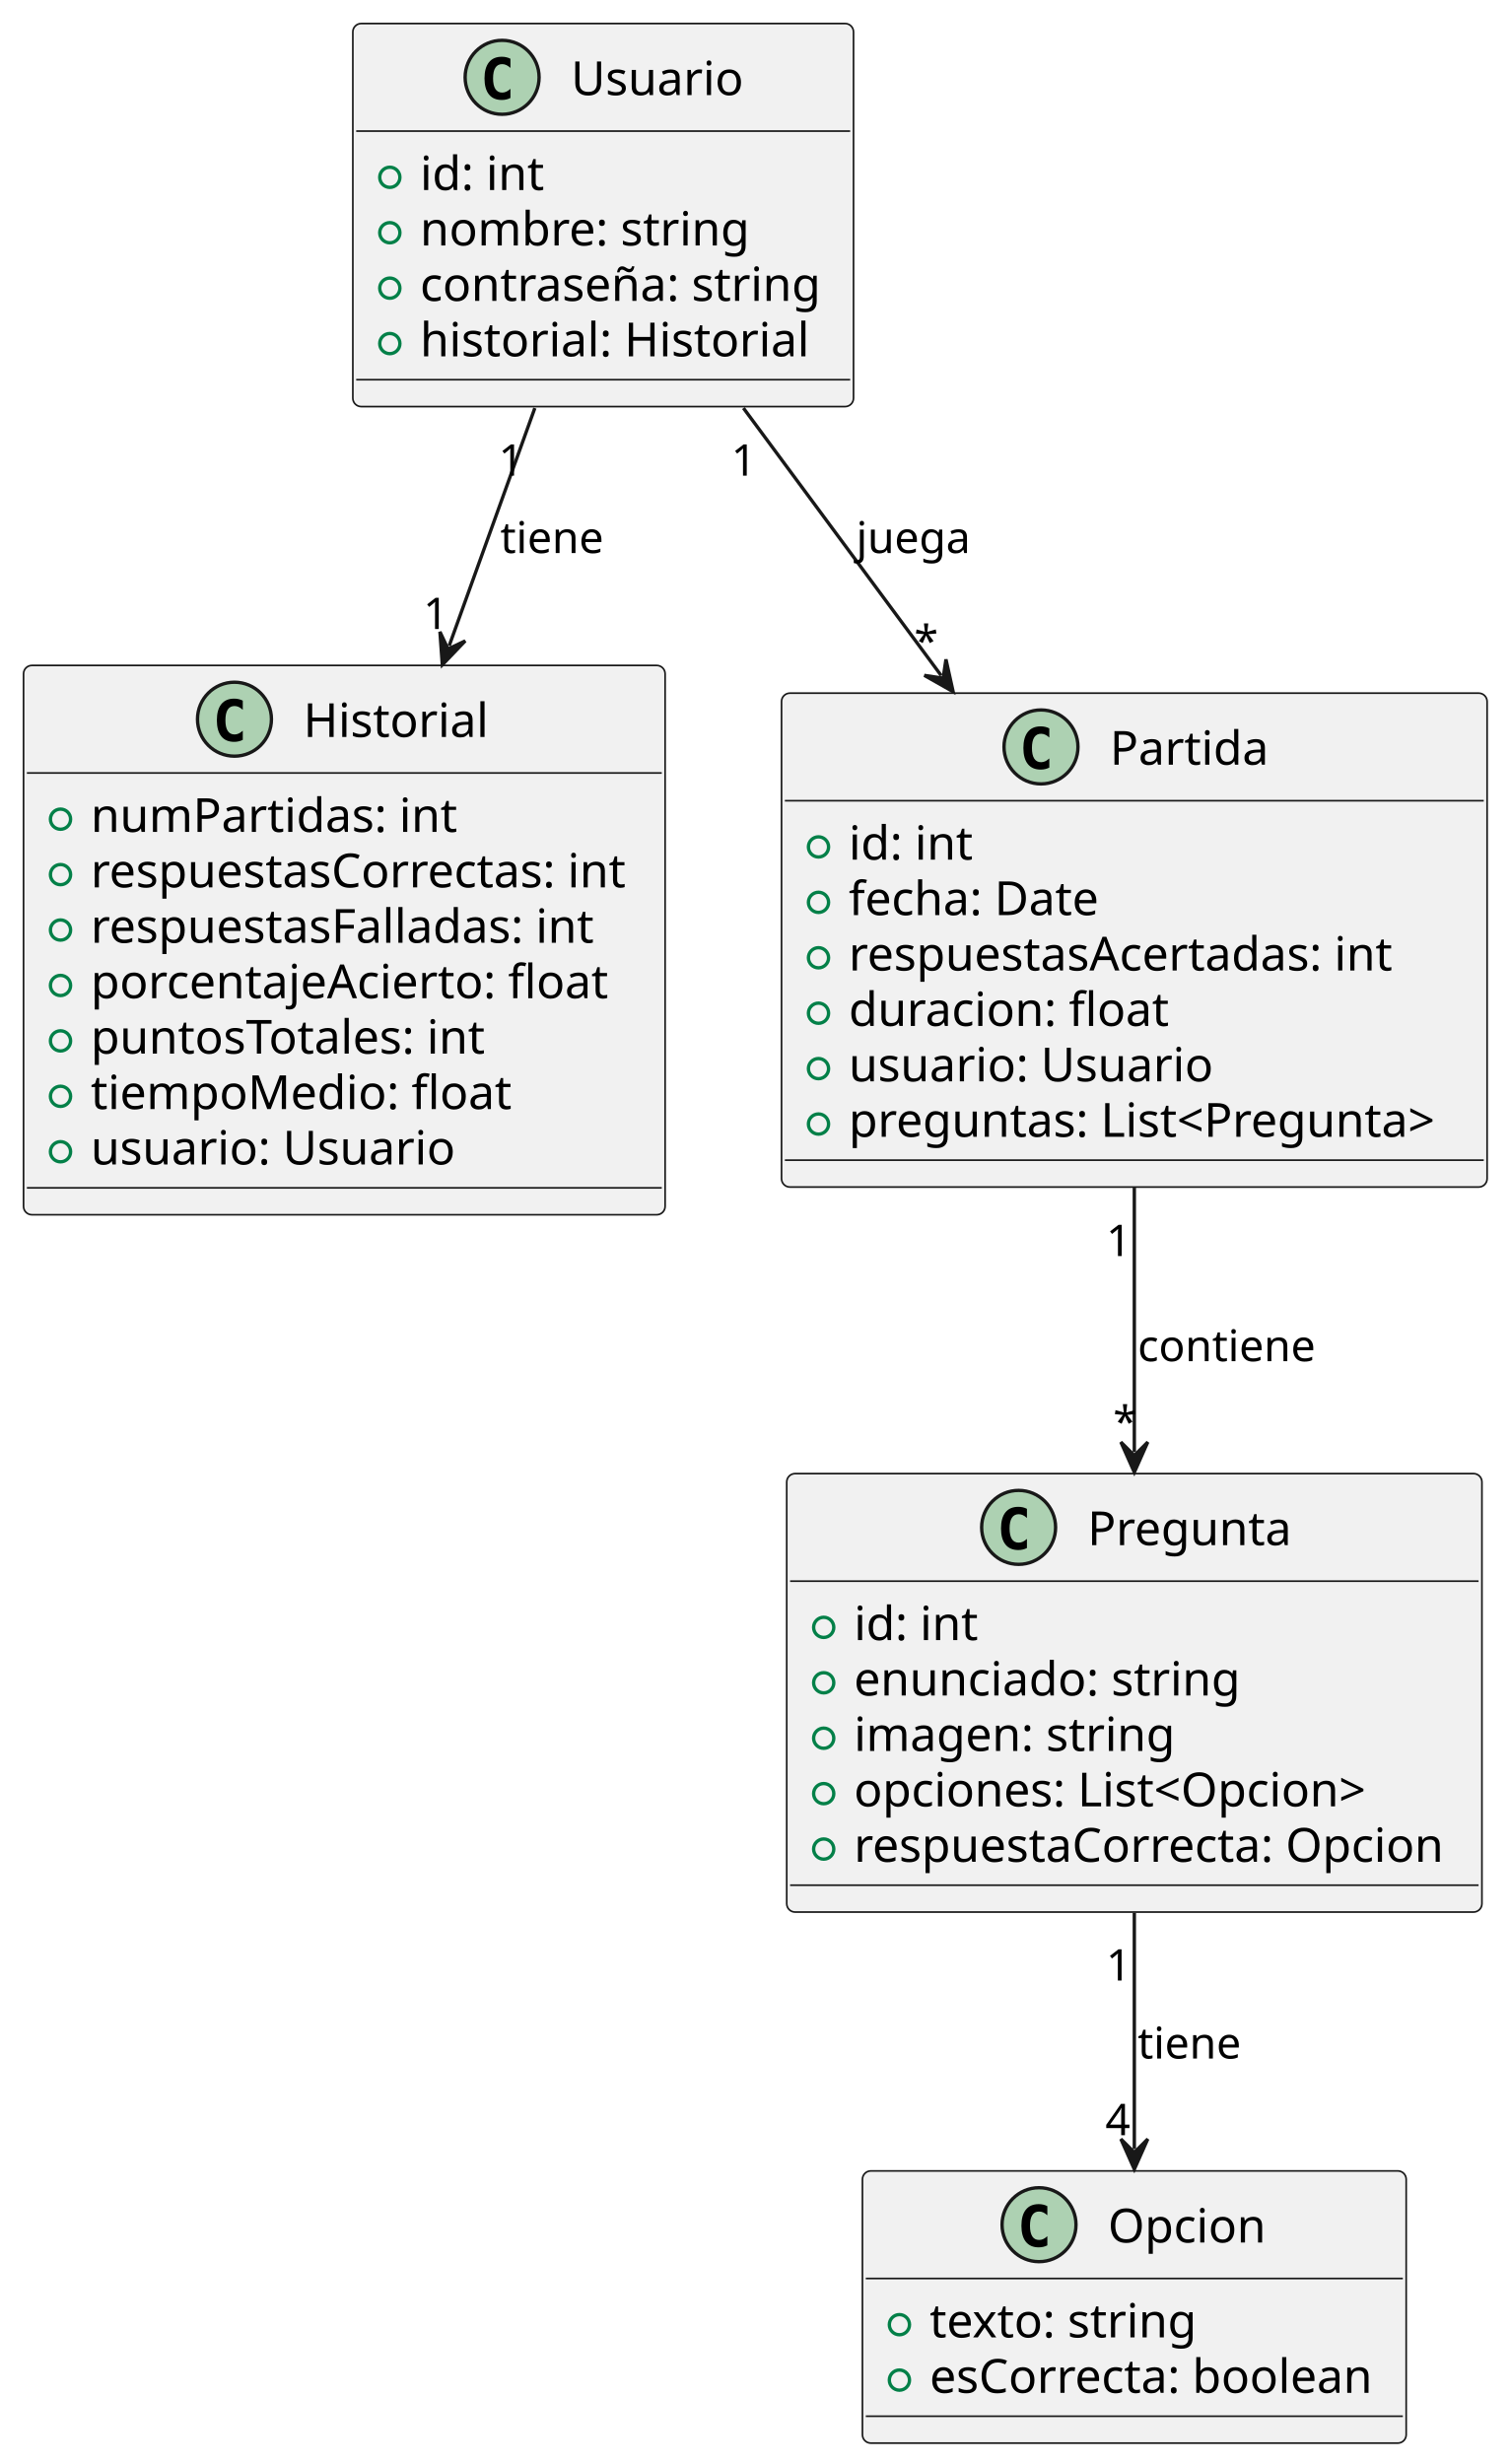
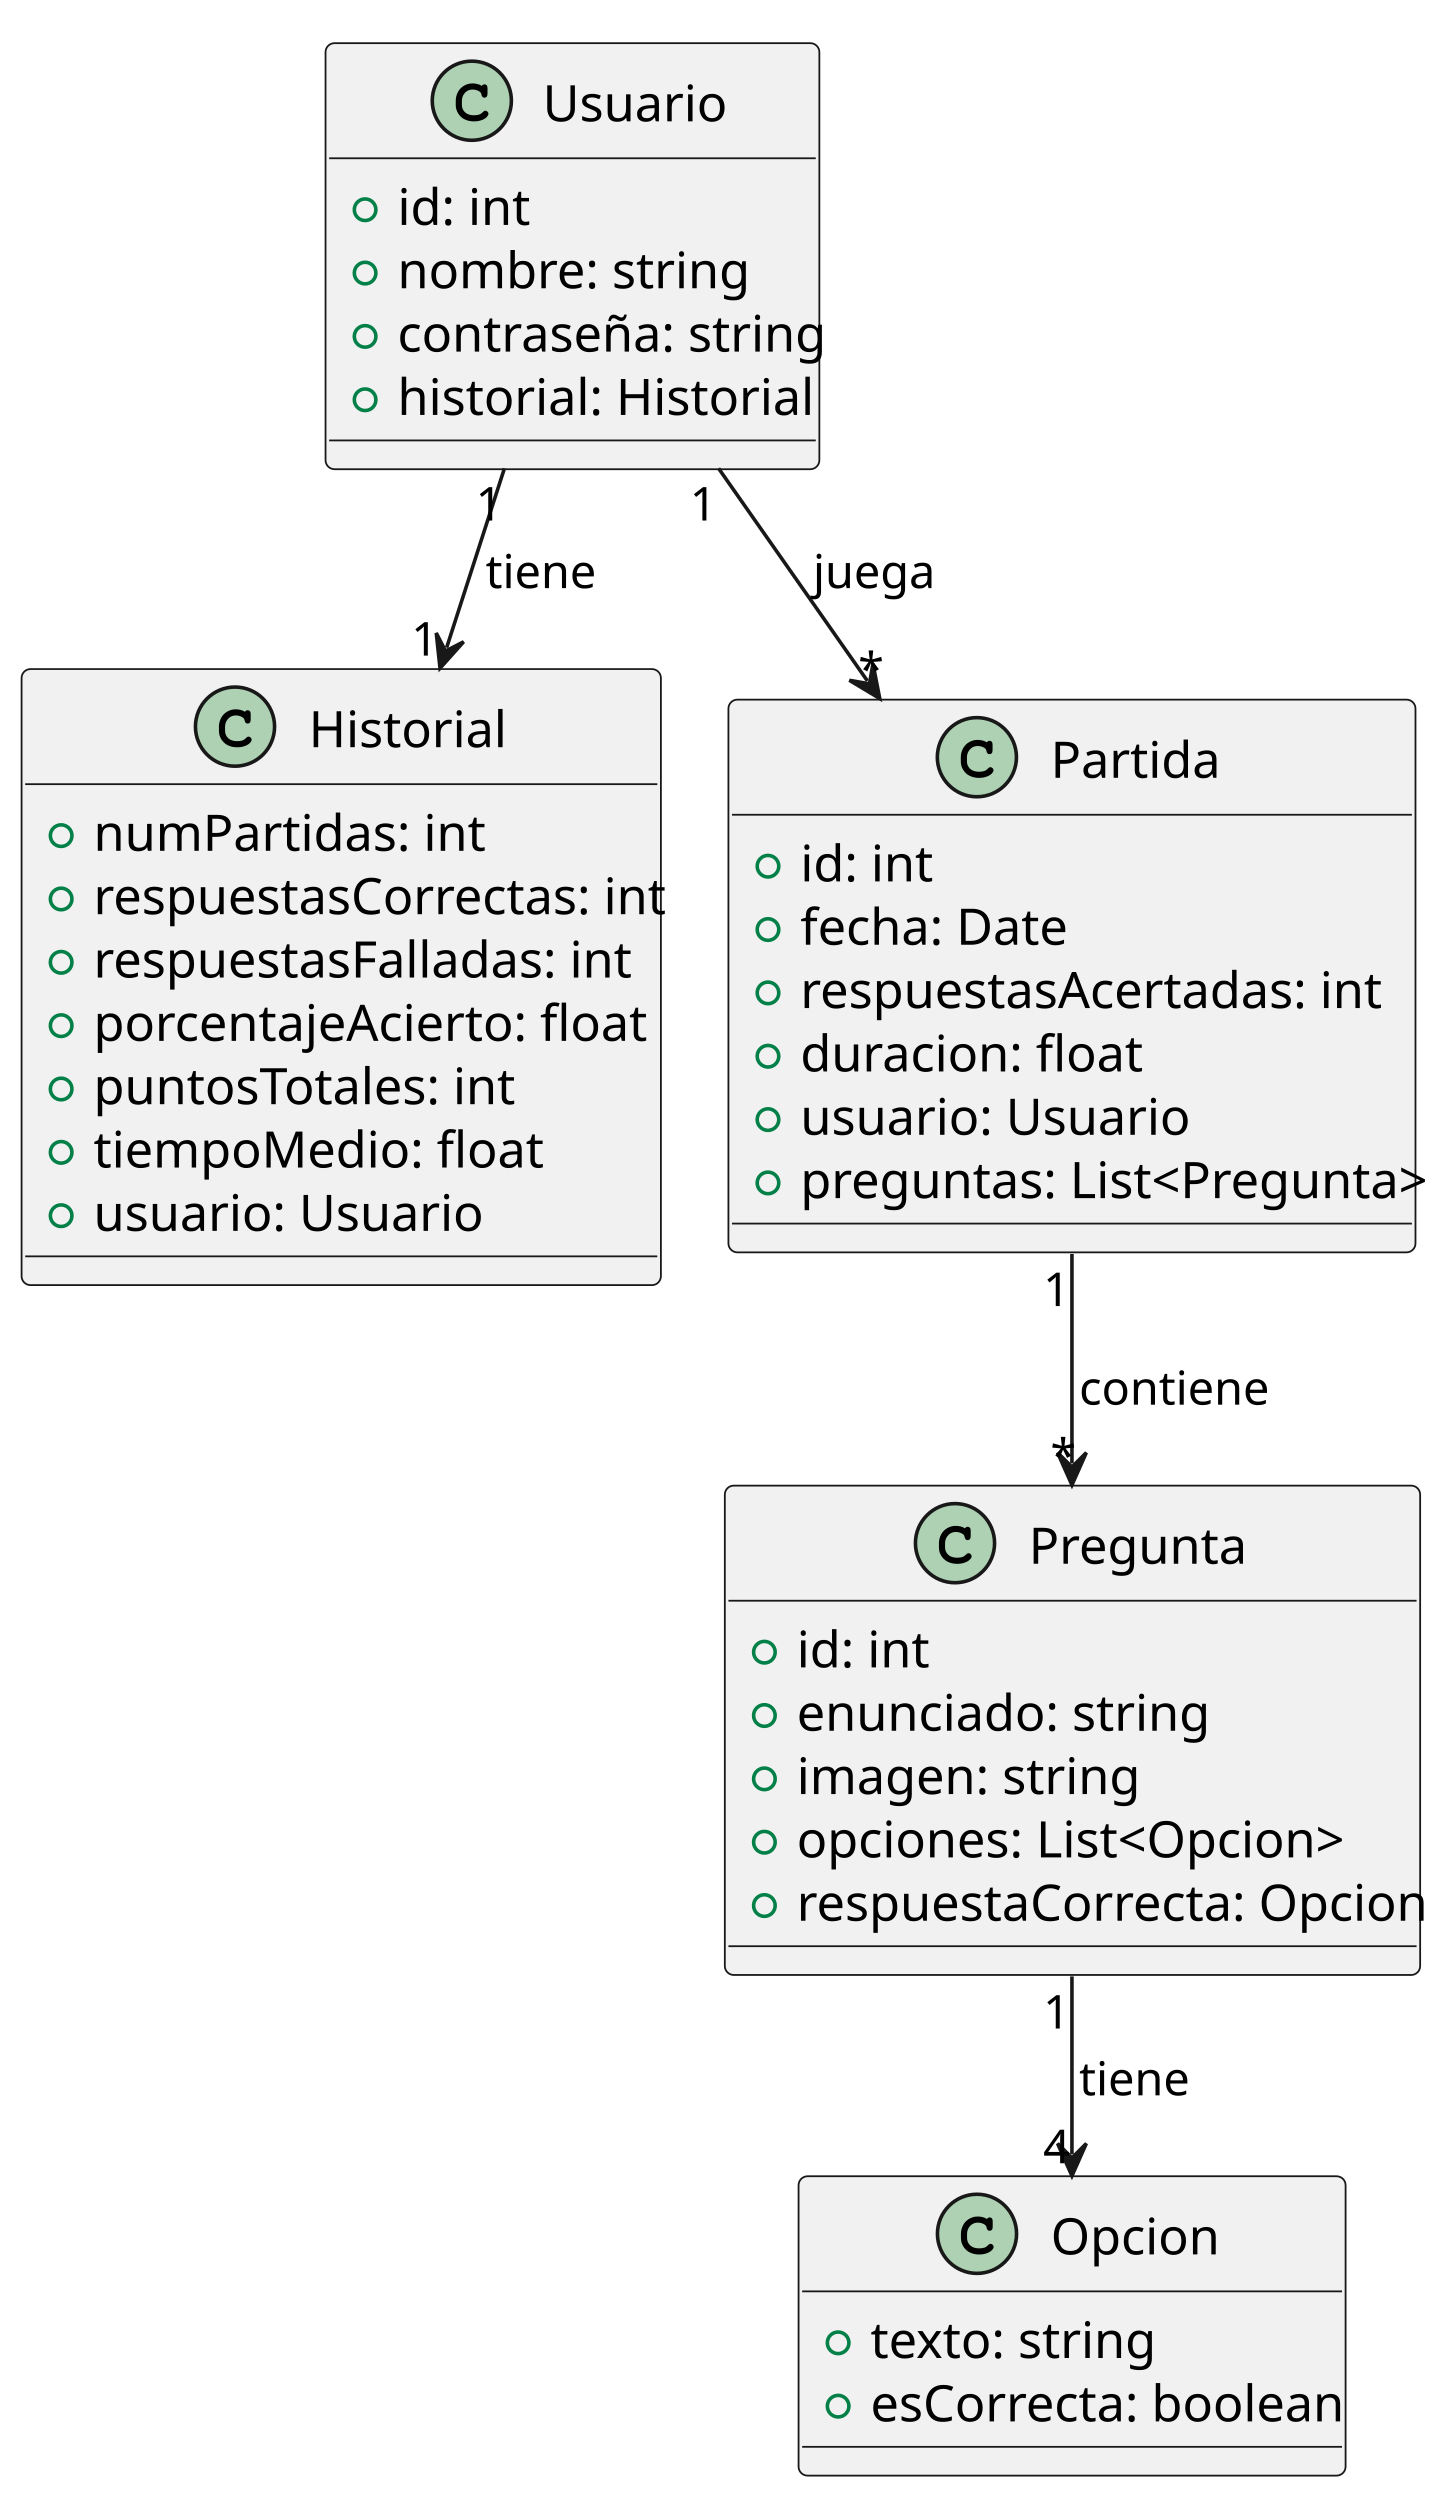
- <svg xmlns="http://www.w3.org/2000/svg" contentStyleType="text/css" height="733px" preserveAspectRatio="none" style="width:449px;height:733px;background:#FFFFFF;" version="1.1" viewBox="0 0 449 733" width="449px" zoomAndPan="magnify">
+ <svg xmlns="http://www.w3.org/2000/svg" contentStyleType="text/css" data-diagram-type="CLASS" height="695px" preserveAspectRatio="none" style="width:401px;height:695px;background:#FFFFFF;" version="1.1" viewBox="0 0 401 695" width="401px" zoomAndPan="magnify">
  <defs />
  <g>
-     <g id="elem_Usuario">
-       <rect codeLine="1" fill="#F1F1F1" height="113.953" id="Usuario" rx="2.5" ry="2.5" style="stroke:#181818;stroke-width:0.5;" width="148.938" x="104.96" y="7" />
-       <ellipse cx="149.363" cy="23" fill="#ADD1B2" rx="11" ry="11" style="stroke:#181818;stroke-width:1;" />
-       <path d="M151.836,29.143 Q151.255,29.442 150.616,29.591 Q149.977,29.741 149.271,29.741 Q146.764,29.741 145.444,28.089 Q144.125,26.437 144.125,23.316 Q144.125,20.186 145.444,18.535 Q146.764,16.883 149.271,16.883 Q149.977,16.883 150.624,17.032 Q151.272,17.182 151.836,17.48 L151.836,20.203 Q151.205,19.622 150.612,19.352 Q150.018,19.082 149.387,19.082 Q148.042,19.082 147.358,20.149 Q146.673,21.216 146.673,23.316 Q146.673,25.408 147.358,26.474 Q148.042,27.541 149.387,27.541 Q150.018,27.541 150.612,27.271 Q151.205,27.002 151.836,26.42 Z " fill="#000000" />
-       <text fill="#000000" font-family="sans-serif" font-size="14" lengthAdjust="spacing" textLength="51.632" x="169.863" y="28.291">Usuario</text>
-       <line style="stroke:#181818;stroke-width:0.5;" x1="105.96" x2="252.898" y1="39" y2="39" />
-       <ellipse cx="115.96" cy="52.744" fill="none" rx="3" ry="3" style="stroke:#038048;stroke-width:1;" />
-       <text fill="#000000" font-family="sans-serif" font-size="14" lengthAdjust="spacing" textLength="39.69" x="124.96" y="56.535">id: int</text>
-       <ellipse cx="115.96" cy="69.232" fill="none" rx="3" ry="3" style="stroke:#038048;stroke-width:1;" />
-       <text fill="#000000" font-family="sans-serif" font-size="14" lengthAdjust="spacing" textLength="101.124" x="124.96" y="73.023">nombre: string</text>
-       <ellipse cx="115.96" cy="85.721" fill="none" rx="3" ry="3" style="stroke:#038048;stroke-width:1;" />
-       <text fill="#000000" font-family="sans-serif" font-size="14" lengthAdjust="spacing" textLength="122.938" x="124.96" y="89.512">contraseña: string</text>
-       <ellipse cx="115.96" cy="102.209" fill="none" rx="3" ry="3" style="stroke:#038048;stroke-width:1;" />
-       <text fill="#000000" font-family="sans-serif" font-size="14" lengthAdjust="spacing" textLength="120.982" x="124.96" y="106">historial: Historial</text>
-       <line style="stroke:#181818;stroke-width:0.5;" x1="105.96" x2="252.898" y1="112.953" y2="112.953" />
+     <g class="entity" data-entity="Usuario" data-source-line="1" data-uid="ent0002" id="entity_Usuario">
+       <rect fill="#F1F1F1" height="118.438" rx="2.5" ry="2.5" style="stroke:#181818;stroke-width:0.5;" width="137.282" x="90.5" y="12" />
+       <ellipse cx="131.168" cy="28" fill="#ADD1B2" rx="11" ry="11" style="stroke:#181818;stroke-width:1;" />
+       <path d="M133.934,23.875 Q134.09,23.656 134.278,23.547 Q134.465,23.438 134.684,23.438 Q135.059,23.438 135.293,23.703 Q135.528,23.953 135.528,24.562 L135.528,26.016 Q135.528,26.625 135.293,26.891 Q135.059,27.156 134.684,27.156 Q134.34,27.156 134.137,26.953 Q133.934,26.766 133.825,26.25 Q133.778,25.891 133.59,25.703 Q133.262,25.328 132.653,25.109 Q132.043,24.891 131.418,24.891 Q130.653,24.891 130.012,25.219 Q129.387,25.547 128.887,26.297 Q128.403,27.047 128.403,28.078 L128.403,29.172 Q128.403,30.406 129.293,31.234 Q130.184,32.047 131.778,32.047 Q132.715,32.047 133.372,31.797 Q133.762,31.641 134.184,31.203 Q134.45,30.938 134.59,30.859 Q134.747,30.781 134.95,30.781 Q135.278,30.781 135.528,31.047 Q135.793,31.297 135.793,31.641 Q135.793,31.984 135.45,32.391 Q134.95,32.969 134.153,33.297 Q133.075,33.75 131.778,33.75 Q130.262,33.75 129.059,33.125 Q128.075,32.625 127.387,31.562 Q126.7,30.484 126.7,29.203 L126.7,28.047 Q126.7,26.719 127.309,25.578 Q127.934,24.422 129.028,23.812 Q130.122,23.188 131.356,23.188 Q132.09,23.188 132.731,23.359 Q133.387,23.516 133.934,23.875 Z " fill="#000000" />
+       <text fill="#000000" font-family="sans-serif" font-size="14" lengthAdjust="spacing" textLength="48.241" x="150.873" y="33.728">Usuario</text>
+       <line style="stroke:#181818;stroke-width:0.5;" x1="91.5" x2="226.782" y1="44" y2="44" />
+       <ellipse cx="101.5" cy="58.305" fill="none" rx="3" ry="3" style="stroke:#038048;stroke-width:1;" />
+       <text fill="#000000" font-family="sans-serif" font-size="14" lengthAdjust="spacing" textLength="33.462" x="110.5" y="62.533">id: int</text>
+       <ellipse cx="101.5" cy="75.914" fill="none" rx="3" ry="3" style="stroke:#038048;stroke-width:1;" />
+       <text fill="#000000" font-family="sans-serif" font-size="14" lengthAdjust="spacing" textLength="89.482" x="110.5" y="80.143">nombre: string</text>
+       <ellipse cx="101.5" cy="93.523" fill="none" rx="3" ry="3" style="stroke:#038048;stroke-width:1;" />
+       <text fill="#000000" font-family="sans-serif" font-size="14" lengthAdjust="spacing" textLength="111.282" x="110.5" y="97.752">contraseña: string</text>
+       <ellipse cx="101.5" cy="111.133" fill="none" rx="3" ry="3" style="stroke:#038048;stroke-width:1;" />
+       <text fill="#000000" font-family="sans-serif" font-size="14" lengthAdjust="spacing" textLength="106.586" x="110.5" y="115.361">historial: Historial</text>
+       <line style="stroke:#181818;stroke-width:0.5;" x1="91.5" x2="226.782" y1="122.438" y2="122.438" />
    </g>
-     <g id="elem_Historial">
-       <rect codeLine="8" fill="#F1F1F1" height="163.418" id="Historial" rx="2.5" ry="2.5" style="stroke:#181818;stroke-width:0.5;" width="190.856" x="7" y="197.95" />
-       <ellipse cx="69.747" cy="213.95" fill="#ADD1B2" rx="11" ry="11" style="stroke:#181818;stroke-width:1;" />
-       <path d="M72.22,220.093 Q71.639,220.392 71,220.541 Q70.361,220.691 69.655,220.691 Q67.148,220.691 65.829,219.039 Q64.509,217.387 64.509,214.266 Q64.509,211.137 65.829,209.485 Q67.148,207.833 69.655,207.833 Q70.361,207.833 71.008,207.982 Q71.656,208.132 72.22,208.43 L72.22,211.153 Q71.589,210.572 70.996,210.302 Q70.402,210.032 69.772,210.032 Q68.427,210.032 67.742,211.099 Q67.057,212.166 67.057,214.266 Q67.057,216.358 67.742,217.424 Q68.427,218.491 69.772,218.491 Q70.402,218.491 70.996,218.221 Q71.589,217.952 72.22,217.37 Z " fill="#000000" />
-       <text fill="#000000" font-family="sans-serif" font-size="14" lengthAdjust="spacing" textLength="56.861" x="90.247" y="219.241">Historial</text>
-       <line style="stroke:#181818;stroke-width:0.5;" x1="8" x2="196.856" y1="229.95" y2="229.95" />
-       <ellipse cx="18" cy="243.694" fill="none" rx="3" ry="3" style="stroke:#038048;stroke-width:1;" />
-       <text fill="#000000" font-family="sans-serif" font-size="14" lengthAdjust="spacing" textLength="111.439" x="27" y="247.485">numPartidas: int</text>
-       <ellipse cx="18" cy="260.182" fill="none" rx="3" ry="3" style="stroke:#038048;stroke-width:1;" />
-       <text fill="#000000" font-family="sans-serif" font-size="14" lengthAdjust="spacing" textLength="164.856" x="27" y="263.973">respuestasCorrectas: int</text>
-       <ellipse cx="18" cy="276.671" fill="none" rx="3" ry="3" style="stroke:#038048;stroke-width:1;" />
-       <text fill="#000000" font-family="sans-serif" font-size="14" lengthAdjust="spacing" textLength="154.779" x="27" y="280.462">respuestasFalladas: int</text>
-       <ellipse cx="18" cy="293.159" fill="none" rx="3" ry="3" style="stroke:#038048;stroke-width:1;" />
-       <text fill="#000000" font-family="sans-serif" font-size="14" lengthAdjust="spacing" textLength="159.688" x="27" y="296.95">porcentajeAcierto: float</text>
-       <ellipse cx="18" cy="309.647" fill="none" rx="3" ry="3" style="stroke:#038048;stroke-width:1;" />
-       <text fill="#000000" font-family="sans-serif" font-size="14" lengthAdjust="spacing" textLength="123.395" x="27" y="313.438">puntosTotales: int</text>
-       <ellipse cx="18" cy="326.135" fill="none" rx="3" ry="3" style="stroke:#038048;stroke-width:1;" />
-       <text fill="#000000" font-family="sans-serif" font-size="14" lengthAdjust="spacing" textLength="128.502" x="27" y="329.927">tiempoMedio: float</text>
-       <ellipse cx="18" cy="342.624" fill="none" rx="3" ry="3" style="stroke:#038048;stroke-width:1;" />
-       <text fill="#000000" font-family="sans-serif" font-size="14" lengthAdjust="spacing" textLength="111.111" x="27" y="346.415">usuario: Usuario</text>
-       <line style="stroke:#181818;stroke-width:0.5;" x1="8" x2="196.856" y1="353.368" y2="353.368" />
+     <g class="entity" data-entity="Historial" data-source-line="8" data-uid="ent0003" id="entity_Historial">
+       <rect fill="#F1F1F1" height="171.266" rx="2.5" ry="2.5" style="stroke:#181818;stroke-width:0.5;" width="177.731" x="6" y="186" />
+       <ellipse cx="65.332" cy="202" fill="#ADD1B2" rx="11" ry="11" style="stroke:#181818;stroke-width:1;" />
+       <path d="M68.098,197.875 Q68.254,197.656 68.442,197.547 Q68.629,197.438 68.848,197.438 Q69.223,197.438 69.457,197.703 Q69.692,197.953 69.692,198.562 L69.692,200.016 Q69.692,200.625 69.457,200.891 Q69.223,201.156 68.848,201.156 Q68.504,201.156 68.301,200.953 Q68.098,200.766 67.989,200.25 Q67.942,199.891 67.754,199.703 Q67.426,199.328 66.817,199.109 Q66.207,198.891 65.582,198.891 Q64.817,198.891 64.176,199.219 Q63.551,199.547 63.051,200.297 Q62.567,201.047 62.567,202.078 L62.567,203.172 Q62.567,204.406 63.458,205.234 Q64.348,206.047 65.942,206.047 Q66.879,206.047 67.536,205.797 Q67.926,205.641 68.348,205.203 Q68.614,204.938 68.754,204.859 Q68.911,204.781 69.114,204.781 Q69.442,204.781 69.692,205.047 Q69.957,205.297 69.957,205.641 Q69.957,205.984 69.614,206.391 Q69.114,206.969 68.317,207.297 Q67.239,207.75 65.942,207.75 Q64.426,207.75 63.223,207.125 Q62.239,206.625 61.551,205.562 Q60.864,204.484 60.864,203.203 L60.864,202.047 Q60.864,200.719 61.473,199.578 Q62.098,198.422 63.192,197.812 Q64.286,197.188 65.52,197.188 Q66.254,197.188 66.895,197.359 Q67.551,197.516 68.098,197.875 Z " fill="#000000" />
+       <text fill="#000000" font-family="sans-serif" font-size="14" lengthAdjust="spacing" textLength="50.565" x="85.832" y="207.728">Historial</text>
+       <line style="stroke:#181818;stroke-width:0.5;" x1="7" x2="182.731" y1="218" y2="218" />
+       <ellipse cx="17" cy="232.305" fill="none" rx="3" ry="3" style="stroke:#038048;stroke-width:1;" />
+       <text fill="#000000" font-family="sans-serif" font-size="14" lengthAdjust="spacing" textLength="101.158" x="26" y="236.533">numPartidas: int</text>
+       <ellipse cx="17" cy="249.914" fill="none" rx="3" ry="3" style="stroke:#038048;stroke-width:1;" />
+       <text fill="#000000" font-family="sans-serif" font-size="14" lengthAdjust="spacing" textLength="151.731" x="26" y="254.143">respuestasCorrectas: int</text>
+       <ellipse cx="17" cy="267.523" fill="none" rx="3" ry="3" style="stroke:#038048;stroke-width:1;" />
+       <text fill="#000000" font-family="sans-serif" font-size="14" lengthAdjust="spacing" textLength="143.965" x="26" y="271.752">respuestasFalladas: int</text>
+       <ellipse cx="17" cy="285.133" fill="none" rx="3" ry="3" style="stroke:#038048;stroke-width:1;" />
+       <text fill="#000000" font-family="sans-serif" font-size="14" lengthAdjust="spacing" textLength="143.192" x="26" y="289.361">porcentajeAcierto: float</text>
+       <ellipse cx="17" cy="302.742" fill="none" rx="3" ry="3" style="stroke:#038048;stroke-width:1;" />
+       <text fill="#000000" font-family="sans-serif" font-size="14" lengthAdjust="spacing" textLength="110.51" x="26" y="306.971">puntosTotales: int</text>
+       <ellipse cx="17" cy="320.352" fill="none" rx="3" ry="3" style="stroke:#038048;stroke-width:1;" />
+       <text fill="#000000" font-family="sans-serif" font-size="14" lengthAdjust="spacing" textLength="114.393" x="26" y="324.58">tiempoMedio: float</text>
+       <ellipse cx="17" cy="337.961" fill="none" rx="3" ry="3" style="stroke:#038048;stroke-width:1;" />
+       <text fill="#000000" font-family="sans-serif" font-size="14" lengthAdjust="spacing" textLength="101.938" x="26" y="342.19">usuario: Usuario</text>
+       <line style="stroke:#181818;stroke-width:0.5;" x1="7" x2="182.731" y1="349.266" y2="349.266" />
    </g>
-     <g id="elem_Partida">
-       <rect codeLine="18" fill="#F1F1F1" height="146.93" id="Partida" rx="2.5" ry="2.5" style="stroke:#181818;stroke-width:0.5;" width="209.894" x="232.48" y="206.2" />
-       <ellipse cx="309.665" cy="222.2" fill="#ADD1B2" rx="11" ry="11" style="stroke:#181818;stroke-width:1;" />
-       <path d="M312.138,228.343 Q311.557,228.642 310.918,228.791 Q310.278,228.941 309.573,228.941 Q307.066,228.941 305.746,227.289 Q304.426,225.637 304.426,222.516 Q304.426,219.387 305.746,217.735 Q307.066,216.083 309.573,216.083 Q310.278,216.083 310.926,216.232 Q311.573,216.382 312.138,216.68 L312.138,219.403 Q311.507,218.822 310.913,218.552 Q310.32,218.282 309.689,218.282 Q308.344,218.282 307.659,219.349 Q306.975,220.416 306.975,222.516 Q306.975,224.608 307.659,225.674 Q308.344,226.741 309.689,226.741 Q310.32,226.741 310.913,226.471 Q311.507,226.202 312.138,225.62 Z " fill="#000000" />
-       <text fill="#000000" font-family="sans-serif" font-size="14" lengthAdjust="spacing" textLength="47.024" x="330.165" y="227.491">Partida</text>
-       <line style="stroke:#181818;stroke-width:0.5;" x1="233.48" x2="441.374" y1="238.2" y2="238.2" />
-       <ellipse cx="243.48" cy="251.944" fill="none" rx="3" ry="3" style="stroke:#038048;stroke-width:1;" />
-       <text fill="#000000" font-family="sans-serif" font-size="14" lengthAdjust="spacing" textLength="39.69" x="252.48" y="255.735">id: int</text>
-       <ellipse cx="243.48" cy="268.432" fill="none" rx="3" ry="3" style="stroke:#038048;stroke-width:1;" />
-       <text fill="#000000" font-family="sans-serif" font-size="14" lengthAdjust="spacing" textLength="76.651" x="252.48" y="272.223">fecha: Date</text>
-       <ellipse cx="243.48" cy="284.921" fill="none" rx="3" ry="3" style="stroke:#038048;stroke-width:1;" />
-       <text fill="#000000" font-family="sans-serif" font-size="14" lengthAdjust="spacing" textLength="167.043" x="252.48" y="288.712">respuestasAcertadas: int</text>
-       <ellipse cx="243.48" cy="301.409" fill="none" rx="3" ry="3" style="stroke:#038048;stroke-width:1;" />
-       <text fill="#000000" font-family="sans-serif" font-size="14" lengthAdjust="spacing" textLength="99.087" x="252.48" y="305.2">duracion: float</text>
-       <ellipse cx="243.48" cy="317.897" fill="none" rx="3" ry="3" style="stroke:#038048;stroke-width:1;" />
-       <text fill="#000000" font-family="sans-serif" font-size="14" lengthAdjust="spacing" textLength="111.111" x="252.48" y="321.688">usuario: Usuario</text>
-       <ellipse cx="243.48" cy="334.385" fill="none" rx="3" ry="3" style="stroke:#038048;stroke-width:1;" />
-       <text fill="#000000" font-family="sans-serif" font-size="14" lengthAdjust="spacing" textLength="183.894" x="252.48" y="338.177">preguntas: List&lt;Pregunta&gt;</text>
-       <line style="stroke:#181818;stroke-width:0.5;" x1="233.48" x2="441.374" y1="345.13" y2="345.13" />
+     <g class="entity" data-entity="Partida" data-source-line="18" data-uid="ent0004" id="entity_Partida">
+       <rect fill="#F1F1F1" height="153.656" rx="2.5" ry="2.5" style="stroke:#181818;stroke-width:0.5;" width="191.006" x="202.5" y="194.5" />
+       <ellipse cx="271.574" cy="210.5" fill="#ADD1B2" rx="11" ry="11" style="stroke:#181818;stroke-width:1;" />
+       <path d="M274.339,206.375 Q274.496,206.156 274.683,206.047 Q274.871,205.938 275.089,205.938 Q275.464,205.938 275.699,206.203 Q275.933,206.453 275.933,207.062 L275.933,208.516 Q275.933,209.125 275.699,209.391 Q275.464,209.656 275.089,209.656 Q274.746,209.656 274.543,209.453 Q274.339,209.266 274.23,208.75 Q274.183,208.391 273.996,208.203 Q273.668,207.828 273.058,207.609 Q272.449,207.391 271.824,207.391 Q271.058,207.391 270.418,207.719 Q269.793,208.047 269.293,208.797 Q268.808,209.547 268.808,210.578 L268.808,211.672 Q268.808,212.906 269.699,213.734 Q270.589,214.547 272.183,214.547 Q273.121,214.547 273.777,214.297 Q274.168,214.141 274.589,213.703 Q274.855,213.438 274.996,213.359 Q275.152,213.281 275.355,213.281 Q275.683,213.281 275.933,213.547 Q276.199,213.797 276.199,214.141 Q276.199,214.484 275.855,214.891 Q275.355,215.469 274.558,215.797 Q273.48,216.25 272.183,216.25 Q270.668,216.25 269.464,215.625 Q268.48,215.125 267.793,214.062 Q267.105,212.984 267.105,211.703 L267.105,210.547 Q267.105,209.219 267.714,208.078 Q268.339,206.922 269.433,206.312 Q270.527,205.688 271.761,205.688 Q272.496,205.688 273.136,205.859 Q273.793,206.016 274.339,206.375 Z " fill="#000000" />
+       <text fill="#000000" font-family="sans-serif" font-size="14" lengthAdjust="spacing" textLength="44.358" x="292.074" y="216.228">Partida</text>
+       <line style="stroke:#181818;stroke-width:0.5;" x1="203.5" x2="392.506" y1="226.5" y2="226.5" />
+       <ellipse cx="213.5" cy="240.805" fill="none" rx="3" ry="3" style="stroke:#038048;stroke-width:1;" />
+       <text fill="#000000" font-family="sans-serif" font-size="14" lengthAdjust="spacing" textLength="33.462" x="222.5" y="245.033">id: int</text>
+       <ellipse cx="213.5" cy="258.414" fill="none" rx="3" ry="3" style="stroke:#038048;stroke-width:1;" />
+       <text fill="#000000" font-family="sans-serif" font-size="14" lengthAdjust="spacing" textLength="71.6" x="222.5" y="262.643">fecha: Date</text>
+       <ellipse cx="213.5" cy="276.023" fill="none" rx="3" ry="3" style="stroke:#038048;stroke-width:1;" />
+       <text fill="#000000" font-family="sans-serif" font-size="14" lengthAdjust="spacing" textLength="154.082" x="222.5" y="280.252">respuestasAcertadas: int</text>
+       <ellipse cx="213.5" cy="293.633" fill="none" rx="3" ry="3" style="stroke:#038048;stroke-width:1;" />
+       <text fill="#000000" font-family="sans-serif" font-size="14" lengthAdjust="spacing" textLength="87.944" x="222.5" y="297.861">duracion: float</text>
+       <ellipse cx="213.5" cy="311.242" fill="none" rx="3" ry="3" style="stroke:#038048;stroke-width:1;" />
+       <text fill="#000000" font-family="sans-serif" font-size="14" lengthAdjust="spacing" textLength="101.938" x="222.5" y="315.471">usuario: Usuario</text>
+       <ellipse cx="213.5" cy="328.852" fill="none" rx="3" ry="3" style="stroke:#038048;stroke-width:1;" />
+       <text fill="#000000" font-family="sans-serif" font-size="14" lengthAdjust="spacing" textLength="165.006" x="222.5" y="333.08">preguntas: List&lt;Pregunta&gt;</text>
+       <line style="stroke:#181818;stroke-width:0.5;" x1="203.5" x2="392.506" y1="340.156" y2="340.156" />
    </g>
-     <g id="elem_Pregunta">
-       <rect codeLine="27" fill="#F1F1F1" height="130.441" id="Pregunta" rx="2.5" ry="2.5" style="stroke:#181818;stroke-width:0.5;" width="206.804" x="234.03" y="438.37" />
-       <ellipse cx="303.011" cy="454.37" fill="#ADD1B2" rx="11" ry="11" style="stroke:#181818;stroke-width:1;" />
-       <path d="M305.485,460.513 Q304.904,460.812 304.264,460.961 Q303.625,461.111 302.92,461.111 Q300.413,461.111 299.093,459.459 Q297.773,457.807 297.773,454.686 Q297.773,451.557 299.093,449.905 Q300.413,448.253 302.92,448.253 Q303.625,448.253 304.273,448.402 Q304.92,448.552 305.485,448.851 L305.485,451.573 Q304.854,450.992 304.26,450.722 Q303.667,450.452 303.036,450.452 Q301.691,450.452 301.006,451.519 Q300.322,452.586 300.322,454.686 Q300.322,456.778 301.006,457.844 Q301.691,458.911 303.036,458.911 Q303.667,458.911 304.26,458.641 Q304.854,458.372 305.485,457.79 Z " fill="#000000" />
-       <text fill="#000000" font-family="sans-serif" font-size="14" lengthAdjust="spacing" textLength="60.341" x="323.511" y="459.661">Pregunta</text>
-       <line style="stroke:#181818;stroke-width:0.5;" x1="235.03" x2="439.834" y1="470.37" y2="470.37" />
-       <ellipse cx="245.03" cy="484.114" fill="none" rx="3" ry="3" style="stroke:#038048;stroke-width:1;" />
-       <text fill="#000000" font-family="sans-serif" font-size="14" lengthAdjust="spacing" textLength="39.69" x="254.03" y="487.905">id: int</text>
-       <ellipse cx="245.03" cy="500.602" fill="none" rx="3" ry="3" style="stroke:#038048;stroke-width:1;" />
-       <text fill="#000000" font-family="sans-serif" font-size="14" lengthAdjust="spacing" textLength="118.651" x="254.03" y="504.393">enunciado: string</text>
-       <ellipse cx="245.03" cy="517.091" fill="none" rx="3" ry="3" style="stroke:#038048;stroke-width:1;" />
-       <text fill="#000000" font-family="sans-serif" font-size="14" lengthAdjust="spacing" textLength="98.492" x="254.03" y="520.882">imagen: string</text>
-       <ellipse cx="245.03" cy="533.579" fill="none" rx="3" ry="3" style="stroke:#038048;stroke-width:1;" />
-       <text fill="#000000" font-family="sans-serif" font-size="14" lengthAdjust="spacing" textLength="164.049" x="254.03" y="537.37">opciones: List&lt;Opcion&gt;</text>
-       <ellipse cx="245.03" cy="550.067" fill="none" rx="3" ry="3" style="stroke:#038048;stroke-width:1;" />
-       <text fill="#000000" font-family="sans-serif" font-size="14" lengthAdjust="spacing" textLength="180.804" x="254.03" y="553.858">respuestaCorrecta: Opcion</text>
-       <line style="stroke:#181818;stroke-width:0.5;" x1="235.03" x2="439.834" y1="560.811" y2="560.811" />
+     <g class="entity" data-entity="Pregunta" data-source-line="27" data-uid="ent0005" id="entity_Pregunta">
+       <rect fill="#F1F1F1" height="136.047" rx="2.5" ry="2.5" style="stroke:#181818;stroke-width:0.5;" width="193.303" x="201.5" y="413" />
+       <ellipse cx="265.491" cy="429" fill="#ADD1B2" rx="11" ry="11" style="stroke:#181818;stroke-width:1;" />
+       <path d="M268.257,424.875 Q268.413,424.656 268.601,424.547 Q268.788,424.438 269.007,424.438 Q269.382,424.438 269.616,424.703 Q269.851,424.953 269.851,425.562 L269.851,427.016 Q269.851,427.625 269.616,427.891 Q269.382,428.156 269.007,428.156 Q268.663,428.156 268.46,427.953 Q268.257,427.766 268.147,427.25 Q268.101,426.891 267.913,426.703 Q267.585,426.328 266.976,426.109 Q266.366,425.891 265.741,425.891 Q264.976,425.891 264.335,426.219 Q263.71,426.547 263.21,427.297 Q262.726,428.047 262.726,429.078 L262.726,430.172 Q262.726,431.406 263.616,432.234 Q264.507,433.047 266.101,433.047 Q267.038,433.047 267.694,432.797 Q268.085,432.641 268.507,432.203 Q268.772,431.938 268.913,431.859 Q269.069,431.781 269.272,431.781 Q269.601,431.781 269.851,432.047 Q270.116,432.297 270.116,432.641 Q270.116,432.984 269.772,433.391 Q269.272,433.969 268.476,434.297 Q267.397,434.75 266.101,434.75 Q264.585,434.75 263.382,434.125 Q262.397,433.625 261.71,432.562 Q261.022,431.484 261.022,430.203 L261.022,429.047 Q261.022,427.719 261.632,426.578 Q262.257,425.422 263.351,424.812 Q264.444,424.188 265.679,424.188 Q266.413,424.188 267.054,424.359 Q267.71,424.516 268.257,424.875 Z " fill="#000000" />
+       <text fill="#000000" font-family="sans-serif" font-size="14" lengthAdjust="spacing" textLength="56.82" x="285.991" y="434.728">Pregunta</text>
+       <line style="stroke:#181818;stroke-width:0.5;" x1="202.5" x2="393.803" y1="445" y2="445" />
+       <ellipse cx="212.5" cy="459.305" fill="none" rx="3" ry="3" style="stroke:#038048;stroke-width:1;" />
+       <text fill="#000000" font-family="sans-serif" font-size="14" lengthAdjust="spacing" textLength="33.462" x="221.5" y="463.533">id: int</text>
+       <ellipse cx="212.5" cy="476.914" fill="none" rx="3" ry="3" style="stroke:#038048;stroke-width:1;" />
+       <text fill="#000000" font-family="sans-serif" font-size="14" lengthAdjust="spacing" textLength="106.627" x="221.5" y="481.143">enunciado: string</text>
+       <ellipse cx="212.5" cy="494.523" fill="none" rx="3" ry="3" style="stroke:#038048;stroke-width:1;" />
+       <text fill="#000000" font-family="sans-serif" font-size="14" lengthAdjust="spacing" textLength="87.931" x="221.5" y="498.752">imagen: string</text>
+       <ellipse cx="212.5" cy="512.133" fill="none" rx="3" ry="3" style="stroke:#038048;stroke-width:1;" />
+       <text fill="#000000" font-family="sans-serif" font-size="14" lengthAdjust="spacing" textLength="146.316" x="221.5" y="516.361">opciones: List&lt;Opcion&gt;</text>
+       <ellipse cx="212.5" cy="529.742" fill="none" rx="3" ry="3" style="stroke:#038048;stroke-width:1;" />
+       <text fill="#000000" font-family="sans-serif" font-size="14" lengthAdjust="spacing" textLength="167.303" x="221.5" y="533.971">respuestaCorrecta: Opcion</text>
+       <line style="stroke:#181818;stroke-width:0.5;" x1="202.5" x2="393.803" y1="541.047" y2="541.047" />
    </g>
-     <g id="elem_Opcion">
-       <rect codeLine="35" fill="#F1F1F1" height="80.977" id="Opcion" rx="2.5" ry="2.5" style="stroke:#181818;stroke-width:0.5;" width="161.755" x="256.55" y="645.81" />
-       <ellipse cx="309.081" cy="661.81" fill="#ADD1B2" rx="11" ry="11" style="stroke:#181818;stroke-width:1;" />
-       <path d="M311.554,667.953 Q310.973,668.252 310.334,668.401 Q309.695,668.551 308.989,668.551 Q306.482,668.551 305.162,666.899 Q303.842,665.247 303.842,662.126 Q303.842,658.996 305.162,657.345 Q306.482,655.693 308.989,655.693 Q309.695,655.693 310.342,655.842 Q310.99,655.992 311.554,656.29 L311.554,659.013 Q310.923,658.432 310.329,658.162 Q309.736,657.893 309.105,657.893 Q307.76,657.893 307.076,658.959 Q306.391,660.026 306.391,662.126 Q306.391,664.218 307.076,665.284 Q307.76,666.351 309.105,666.351 Q309.736,666.351 310.329,666.081 Q310.923,665.812 311.554,665.23 Z " fill="#000000" />
-       <text fill="#000000" font-family="sans-serif" font-size="14" lengthAdjust="spacing" textLength="48.193" x="329.581" y="667.101">Opcion</text>
-       <line style="stroke:#181818;stroke-width:0.5;" x1="257.55" x2="417.305" y1="677.81" y2="677.81" />
-       <ellipse cx="267.55" cy="691.554" fill="none" rx="3" ry="3" style="stroke:#038048;stroke-width:1;" />
-       <text fill="#000000" font-family="sans-serif" font-size="14" lengthAdjust="spacing" textLength="83.884" x="276.55" y="695.345">texto: string</text>
-       <ellipse cx="267.55" cy="708.042" fill="none" rx="3" ry="3" style="stroke:#038048;stroke-width:1;" />
-       <text fill="#000000" font-family="sans-serif" font-size="14" lengthAdjust="spacing" textLength="135.755" x="276.55" y="711.833">esCorrecta: boolean</text>
-       <line style="stroke:#181818;stroke-width:0.5;" x1="257.55" x2="417.305" y1="718.787" y2="718.787" />
+     <g class="entity" data-entity="Opcion" data-source-line="35" data-uid="ent0006" id="entity_Opcion">
+       <rect fill="#F1F1F1" height="83.219" rx="2.5" ry="2.5" style="stroke:#181818;stroke-width:0.5;" width="152.075" x="222" y="605" />
+       <ellipse cx="271.608" cy="621" fill="#ADD1B2" rx="11" ry="11" style="stroke:#181818;stroke-width:1;" />
+       <path d="M274.374,616.875 Q274.53,616.656 274.718,616.547 Q274.905,616.438 275.124,616.438 Q275.499,616.438 275.733,616.703 Q275.968,616.953 275.968,617.562 L275.968,619.016 Q275.968,619.625 275.733,619.891 Q275.499,620.156 275.124,620.156 Q274.78,620.156 274.577,619.953 Q274.374,619.766 274.265,619.25 Q274.218,618.891 274.03,618.703 Q273.702,618.328 273.093,618.109 Q272.483,617.891 271.858,617.891 Q271.093,617.891 270.452,618.219 Q269.827,618.547 269.327,619.297 Q268.843,620.047 268.843,621.078 L268.843,622.172 Q268.843,623.406 269.733,624.234 Q270.624,625.047 272.218,625.047 Q273.155,625.047 273.812,624.797 Q274.202,624.641 274.624,624.203 Q274.89,623.938 275.03,623.859 Q275.187,623.781 275.39,623.781 Q275.718,623.781 275.968,624.047 Q276.233,624.297 276.233,624.641 Q276.233,624.984 275.89,625.391 Q275.39,625.969 274.593,626.297 Q273.515,626.75 272.218,626.75 Q270.702,626.75 269.499,626.125 Q268.515,625.625 267.827,624.562 Q267.14,623.484 267.14,622.203 L267.14,621.047 Q267.14,619.719 267.749,618.578 Q268.374,617.422 269.468,616.812 Q270.562,616.188 271.796,616.188 Q272.53,616.188 273.171,616.359 Q273.827,616.516 274.374,616.875 Z " fill="#000000" />
+       <text fill="#000000" font-family="sans-serif" font-size="14" lengthAdjust="spacing" textLength="44.358" x="292.108" y="626.729">Opcion</text>
+       <line style="stroke:#181818;stroke-width:0.5;" x1="223" x2="373.075" y1="637" y2="637" />
+       <ellipse cx="233" cy="651.305" fill="none" rx="3" ry="3" style="stroke:#038048;stroke-width:1;" />
+       <text fill="#000000" font-family="sans-serif" font-size="14" lengthAdjust="spacing" textLength="72.365" x="242" y="655.533">texto: string</text>
+       <ellipse cx="233" cy="668.914" fill="none" rx="3" ry="3" style="stroke:#038048;stroke-width:1;" />
+       <text fill="#000000" font-family="sans-serif" font-size="14" lengthAdjust="spacing" textLength="126.075" x="242" y="673.143">esCorrecta: boolean</text>
+       <line style="stroke:#181818;stroke-width:0.5;" x1="223" x2="373.075" y1="680.219" y2="680.219" />
    </g>
-     <g id="link_Usuario_Historial">
-       <path codeLine="40" d="M159.1,121.4 C150.68,144.77 142.784,166.675 133.614,192.125 " fill="none" id="Usuario-to-Historial" style="stroke:#181818;stroke-width:1;" />
-       <polygon fill="#181818" points="131.58,197.77,138.394,190.659,133.275,193.066,130.868,187.947,131.58,197.77" style="stroke:#181818;stroke-width:1;" />
-       <text fill="#000000" font-family="sans-serif" font-size="13" lengthAdjust="spacing" textLength="31.173" x="148.82" y="164.518">tiene</text>
-       <text fill="#000000" font-family="sans-serif" font-size="13" lengthAdjust="spacing" textLength="8.22" x="148.3" y="141.493">1</text>
-       <text fill="#000000" font-family="sans-serif" font-size="13" lengthAdjust="spacing" textLength="8.22" x="125.909" y="187.112">1</text>
+     <g class="link" data-entity-1="Usuario" data-entity-2="Historial" data-uid="lnk7" id="link_Usuario_Historial">
+       <polygon fill="#181818" points="122.323,185.756,128.892,178.417,123.857,180.997,121.278,175.963,122.323,185.756" style="stroke:#181818;stroke-width:1;" />
+       <path d="M140.23,130.215 C134.624,147.604 130.201,161.321 124.164,180.045" fill="none" style="stroke:#181818;stroke-width:1;" />
+       <text fill="#000000" font-family="sans-serif" font-size="13" lengthAdjust="spacing" textLength="28.19" x="135" y="163.495">tiene</text>
+       <text fill="#000000" font-family="sans-serif" font-size="13" lengthAdjust="spacing" textLength="7.23" x="114.323" y="182.251">1</text>
+       <text fill="#000000" font-family="sans-serif" font-size="13" lengthAdjust="spacing" textLength="7.23" x="132.23" y="144.71">1</text>
    </g>
-     <g id="link_Usuario_Partida">
-       <path codeLine="41" d="M221.15,121.4 C240.26,147.24 259.573,173.365 279.963,200.945 " fill="none" id="Usuario-to-Partida" style="stroke:#181818;stroke-width:1;" />
-       <polygon fill="#181818" points="283.53,205.77,281.396,196.155,280.558,201.75,274.963,200.911,283.53,205.77" style="stroke:#181818;stroke-width:1;" />
-       <text fill="#000000" font-family="sans-serif" font-size="13" lengthAdjust="spacing" textLength="34.55" x="254.69" y="164.518">juega</text>
-       <text fill="#000000" font-family="sans-serif" font-size="13" lengthAdjust="spacing" textLength="8.22" x="217.524" y="141.493">1</text>
-       <text fill="#000000" font-family="sans-serif" font-size="13" lengthAdjust="spacing" textLength="6.265" x="271.942" y="195.341">*</text>
+     <g class="link" data-entity-1="Usuario" data-entity-2="Partida" data-uid="lnk8" id="link_Usuario_Partida">
+       <polygon fill="#181818" points="244.569,194.198,242.683,184.531,241.701,190.102,236.13,189.12,244.569,194.198" style="stroke:#181818;stroke-width:1;" />
+       <path d="M199.765,130.215 C213.784,150.235 226.254,168.043 241.128,189.283" fill="none" style="stroke:#181818;stroke-width:1;" />
+       <text fill="#000000" font-family="sans-serif" font-size="13" lengthAdjust="spacing" textLength="31.808" x="226" y="163.495">juega</text>
+       <text fill="#000000" font-family="sans-serif" font-size="13" lengthAdjust="spacing" textLength="5.059" x="238.569" y="190.693">*</text>
+       <text fill="#000000" font-family="sans-serif" font-size="13" lengthAdjust="spacing" textLength="7.23" x="191.765" y="144.71">1</text>
    </g>
-     <g id="link_Partida_Pregunta">
-       <path codeLine="42" d="M337.43,353.33 C337.43,380.64 337.43,405.47 337.43,431.99 " fill="none" id="Partida-to-Pregunta" style="stroke:#181818;stroke-width:1;" />
-       <polygon fill="#181818" points="337.43,437.99,341.43,428.99,337.43,432.99,333.43,428.99,337.43,437.99" style="stroke:#181818;stroke-width:1;" />
-       <text fill="#000000" font-family="sans-serif" font-size="13" lengthAdjust="spacing" textLength="53.885" x="338.43" y="404.938">contiene</text>
-       <text fill="#000000" font-family="sans-serif" font-size="13" lengthAdjust="spacing" textLength="8.22" x="329.06" y="373.649">1</text>
-       <text fill="#000000" font-family="sans-serif" font-size="13" lengthAdjust="spacing" textLength="6.265" x="331.116" y="427.58">*</text>
+     <g class="link" data-entity-1="Partida" data-entity-2="Pregunta" data-uid="lnk9" id="link_Partida_Pregunta">
+       <polygon fill="#181818" points="298,412.832,302,403.832,298,407.832,294,403.832,298,412.832" style="stroke:#181818;stroke-width:1;" />
+       <path d="M298,348.587 C298,369.638 298,386.328 298,406.832" fill="none" style="stroke:#181818;stroke-width:1;" />
+       <text fill="#000000" font-family="sans-serif" font-size="13" lengthAdjust="spacing" textLength="49.15" x="300" y="390.495">contiene</text>
+       <text fill="#000000" font-family="sans-serif" font-size="13" lengthAdjust="spacing" textLength="5.059" x="292" y="409.327">*</text>
+       <text fill="#000000" font-family="sans-serif" font-size="13" lengthAdjust="spacing" textLength="7.23" x="290" y="363.082">1</text>
    </g>
-     <g id="link_Pregunta_Opcion">
-       <path codeLine="43" d="M337.43,569.07 C337.43,594.51 337.43,616.94 337.43,639.32 " fill="none" id="Pregunta-to-Opcion" style="stroke:#181818;stroke-width:1;" />
-       <polygon fill="#181818" points="337.43,645.32,341.43,636.32,337.43,640.32,333.43,636.32,337.43,645.32" style="stroke:#181818;stroke-width:1;" />
-       <text fill="#000000" font-family="sans-serif" font-size="13" lengthAdjust="spacing" textLength="31.173" x="338.43" y="612.378">tiene</text>
-       <text fill="#000000" font-family="sans-serif" font-size="13" lengthAdjust="spacing" textLength="8.22" x="329.029" y="589.18">1</text>
-       <text fill="#000000" font-family="sans-serif" font-size="13" lengthAdjust="spacing" textLength="8.22" x="328.81" y="635.187">4</text>
+     <g class="link" data-entity-1="Pregunta" data-entity-2="Opcion" data-uid="lnk10" id="link_Pregunta_Opcion">
+       <polygon fill="#181818" points="298,604.891,302,595.891,298,599.891,294,595.891,298,604.891" style="stroke:#181818;stroke-width:1;" />
+       <path d="M298,549.446 C298,568.27 298,582.139 298,598.891" fill="none" style="stroke:#181818;stroke-width:1;" />
+       <text fill="#000000" font-family="sans-serif" font-size="13" lengthAdjust="spacing" textLength="28.19" x="300" y="582.495">tiene</text>
+       <text fill="#000000" font-family="sans-serif" font-size="13" lengthAdjust="spacing" textLength="7.23" x="290" y="601.386">4</text>
+       <text fill="#000000" font-family="sans-serif" font-size="13" lengthAdjust="spacing" textLength="7.23" x="290" y="563.941">1</text>
    </g>
  </g>
</svg>
